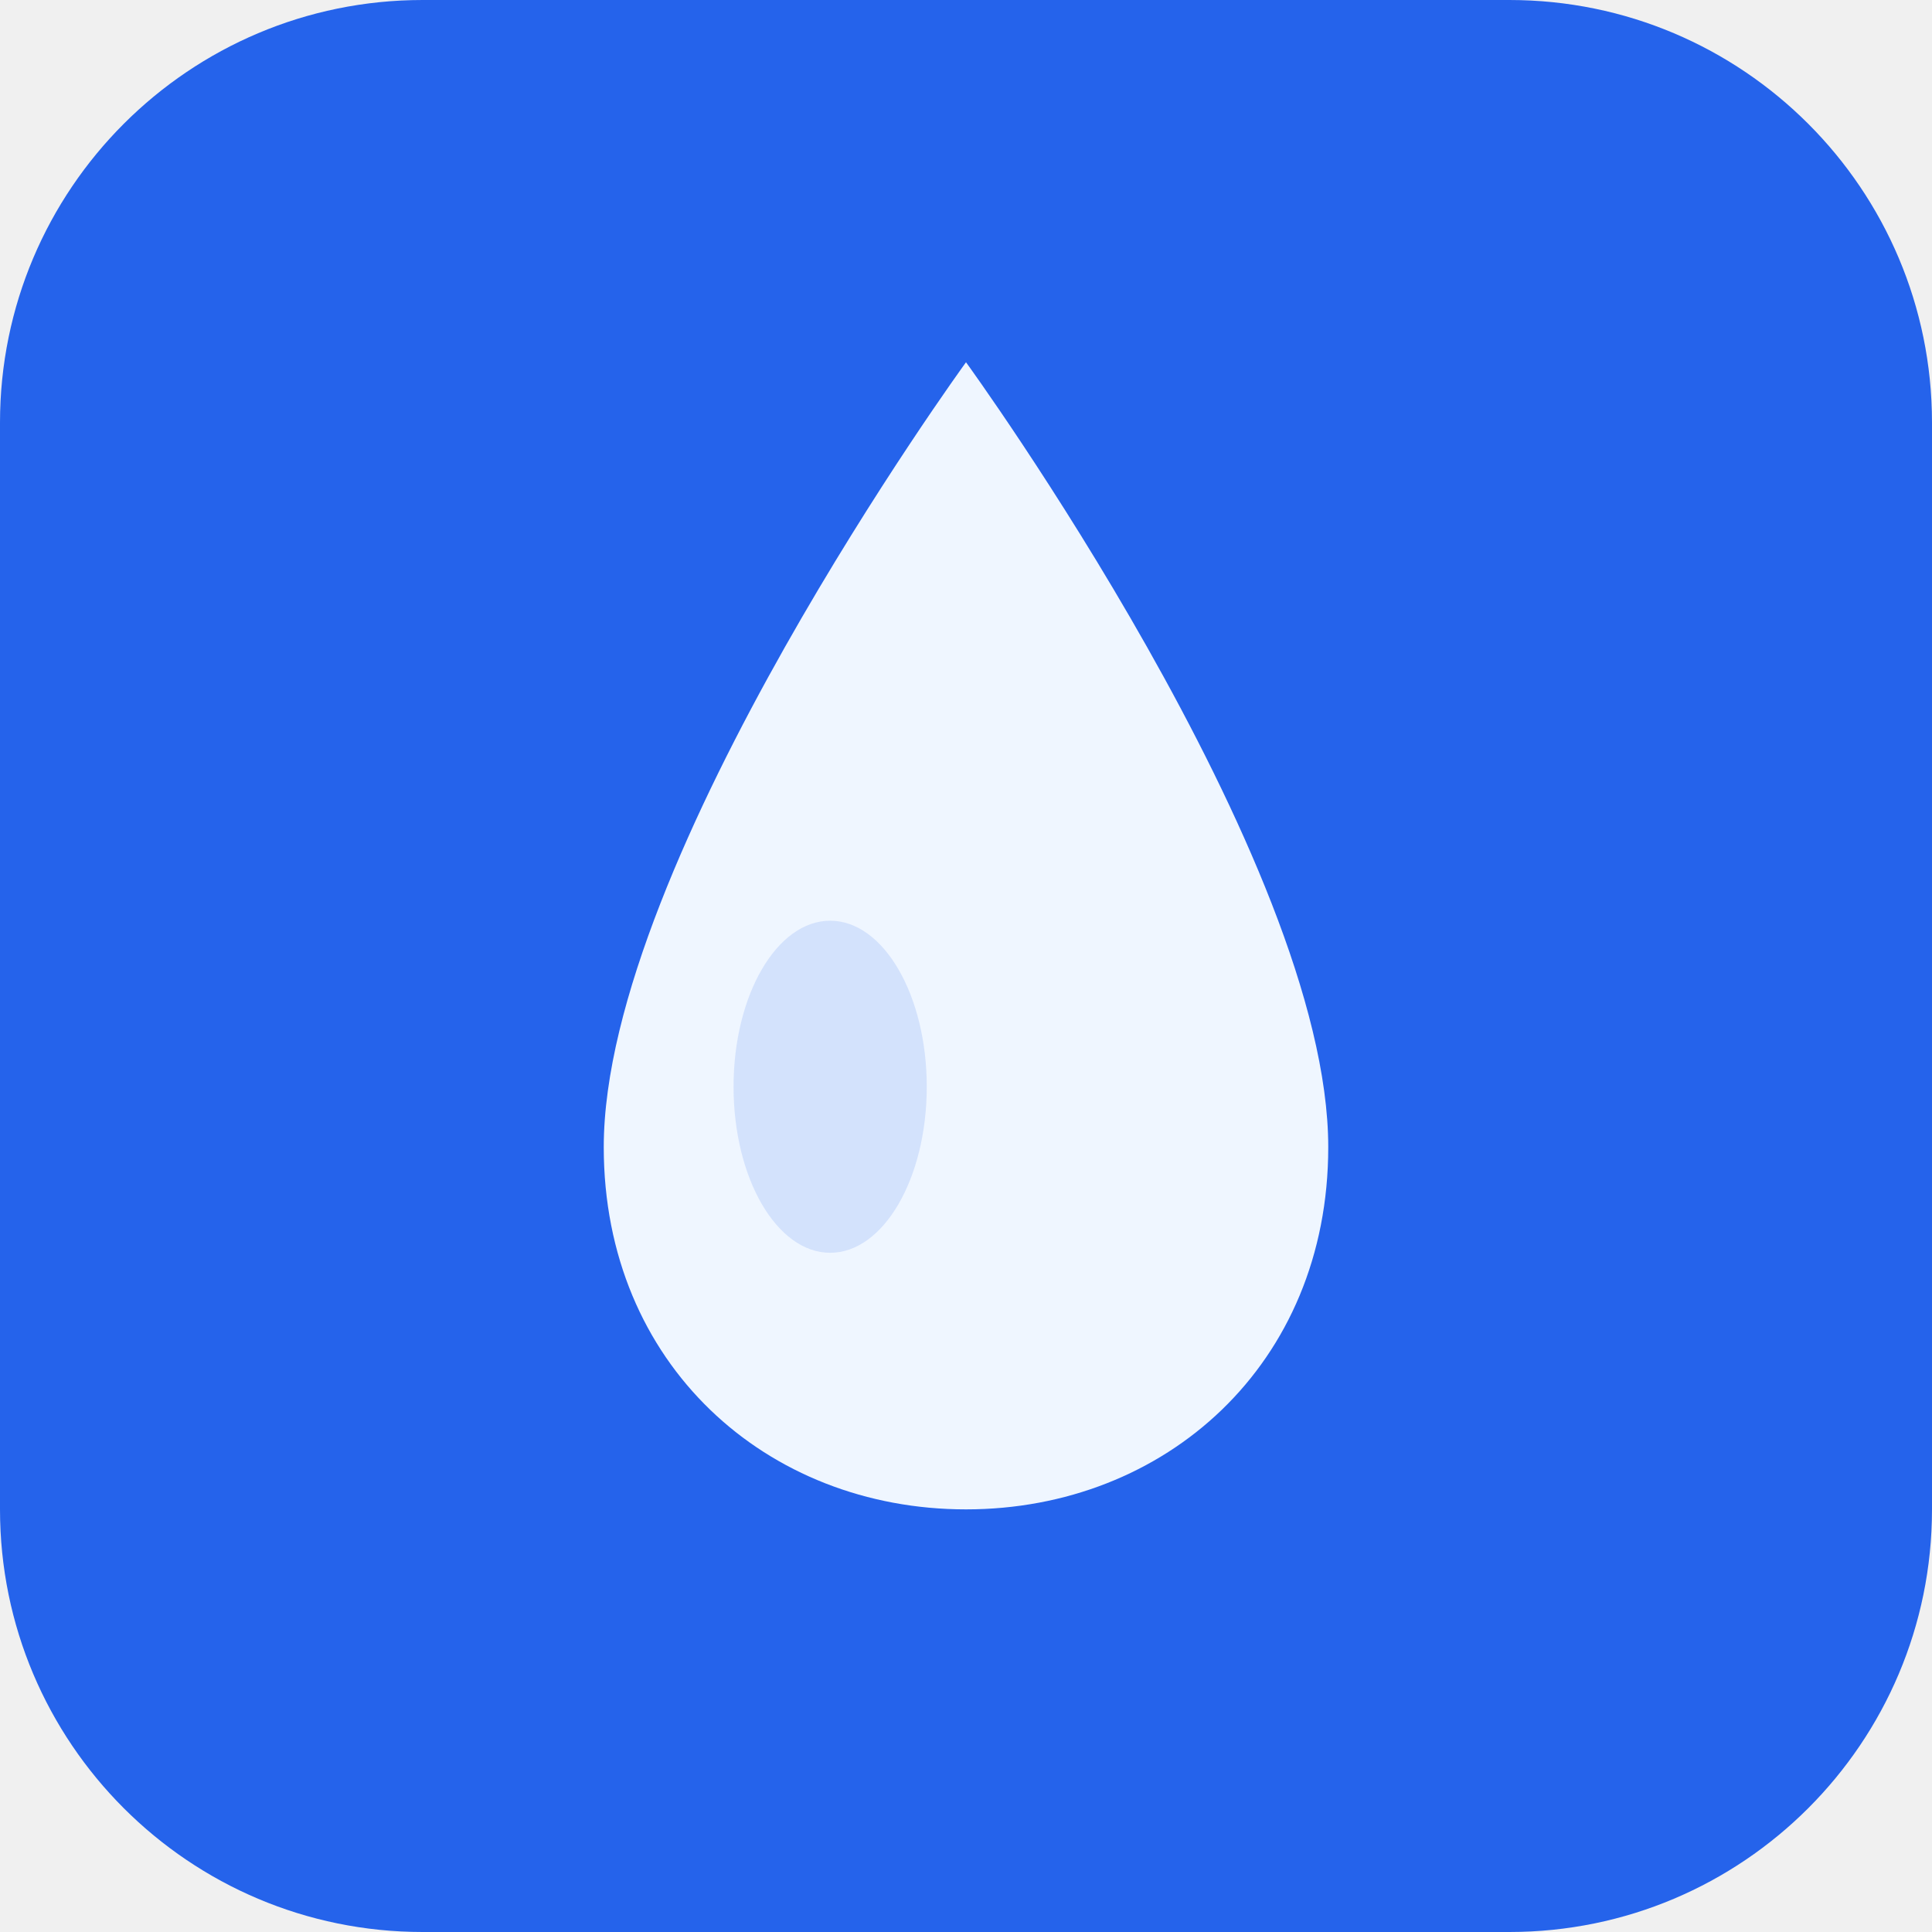
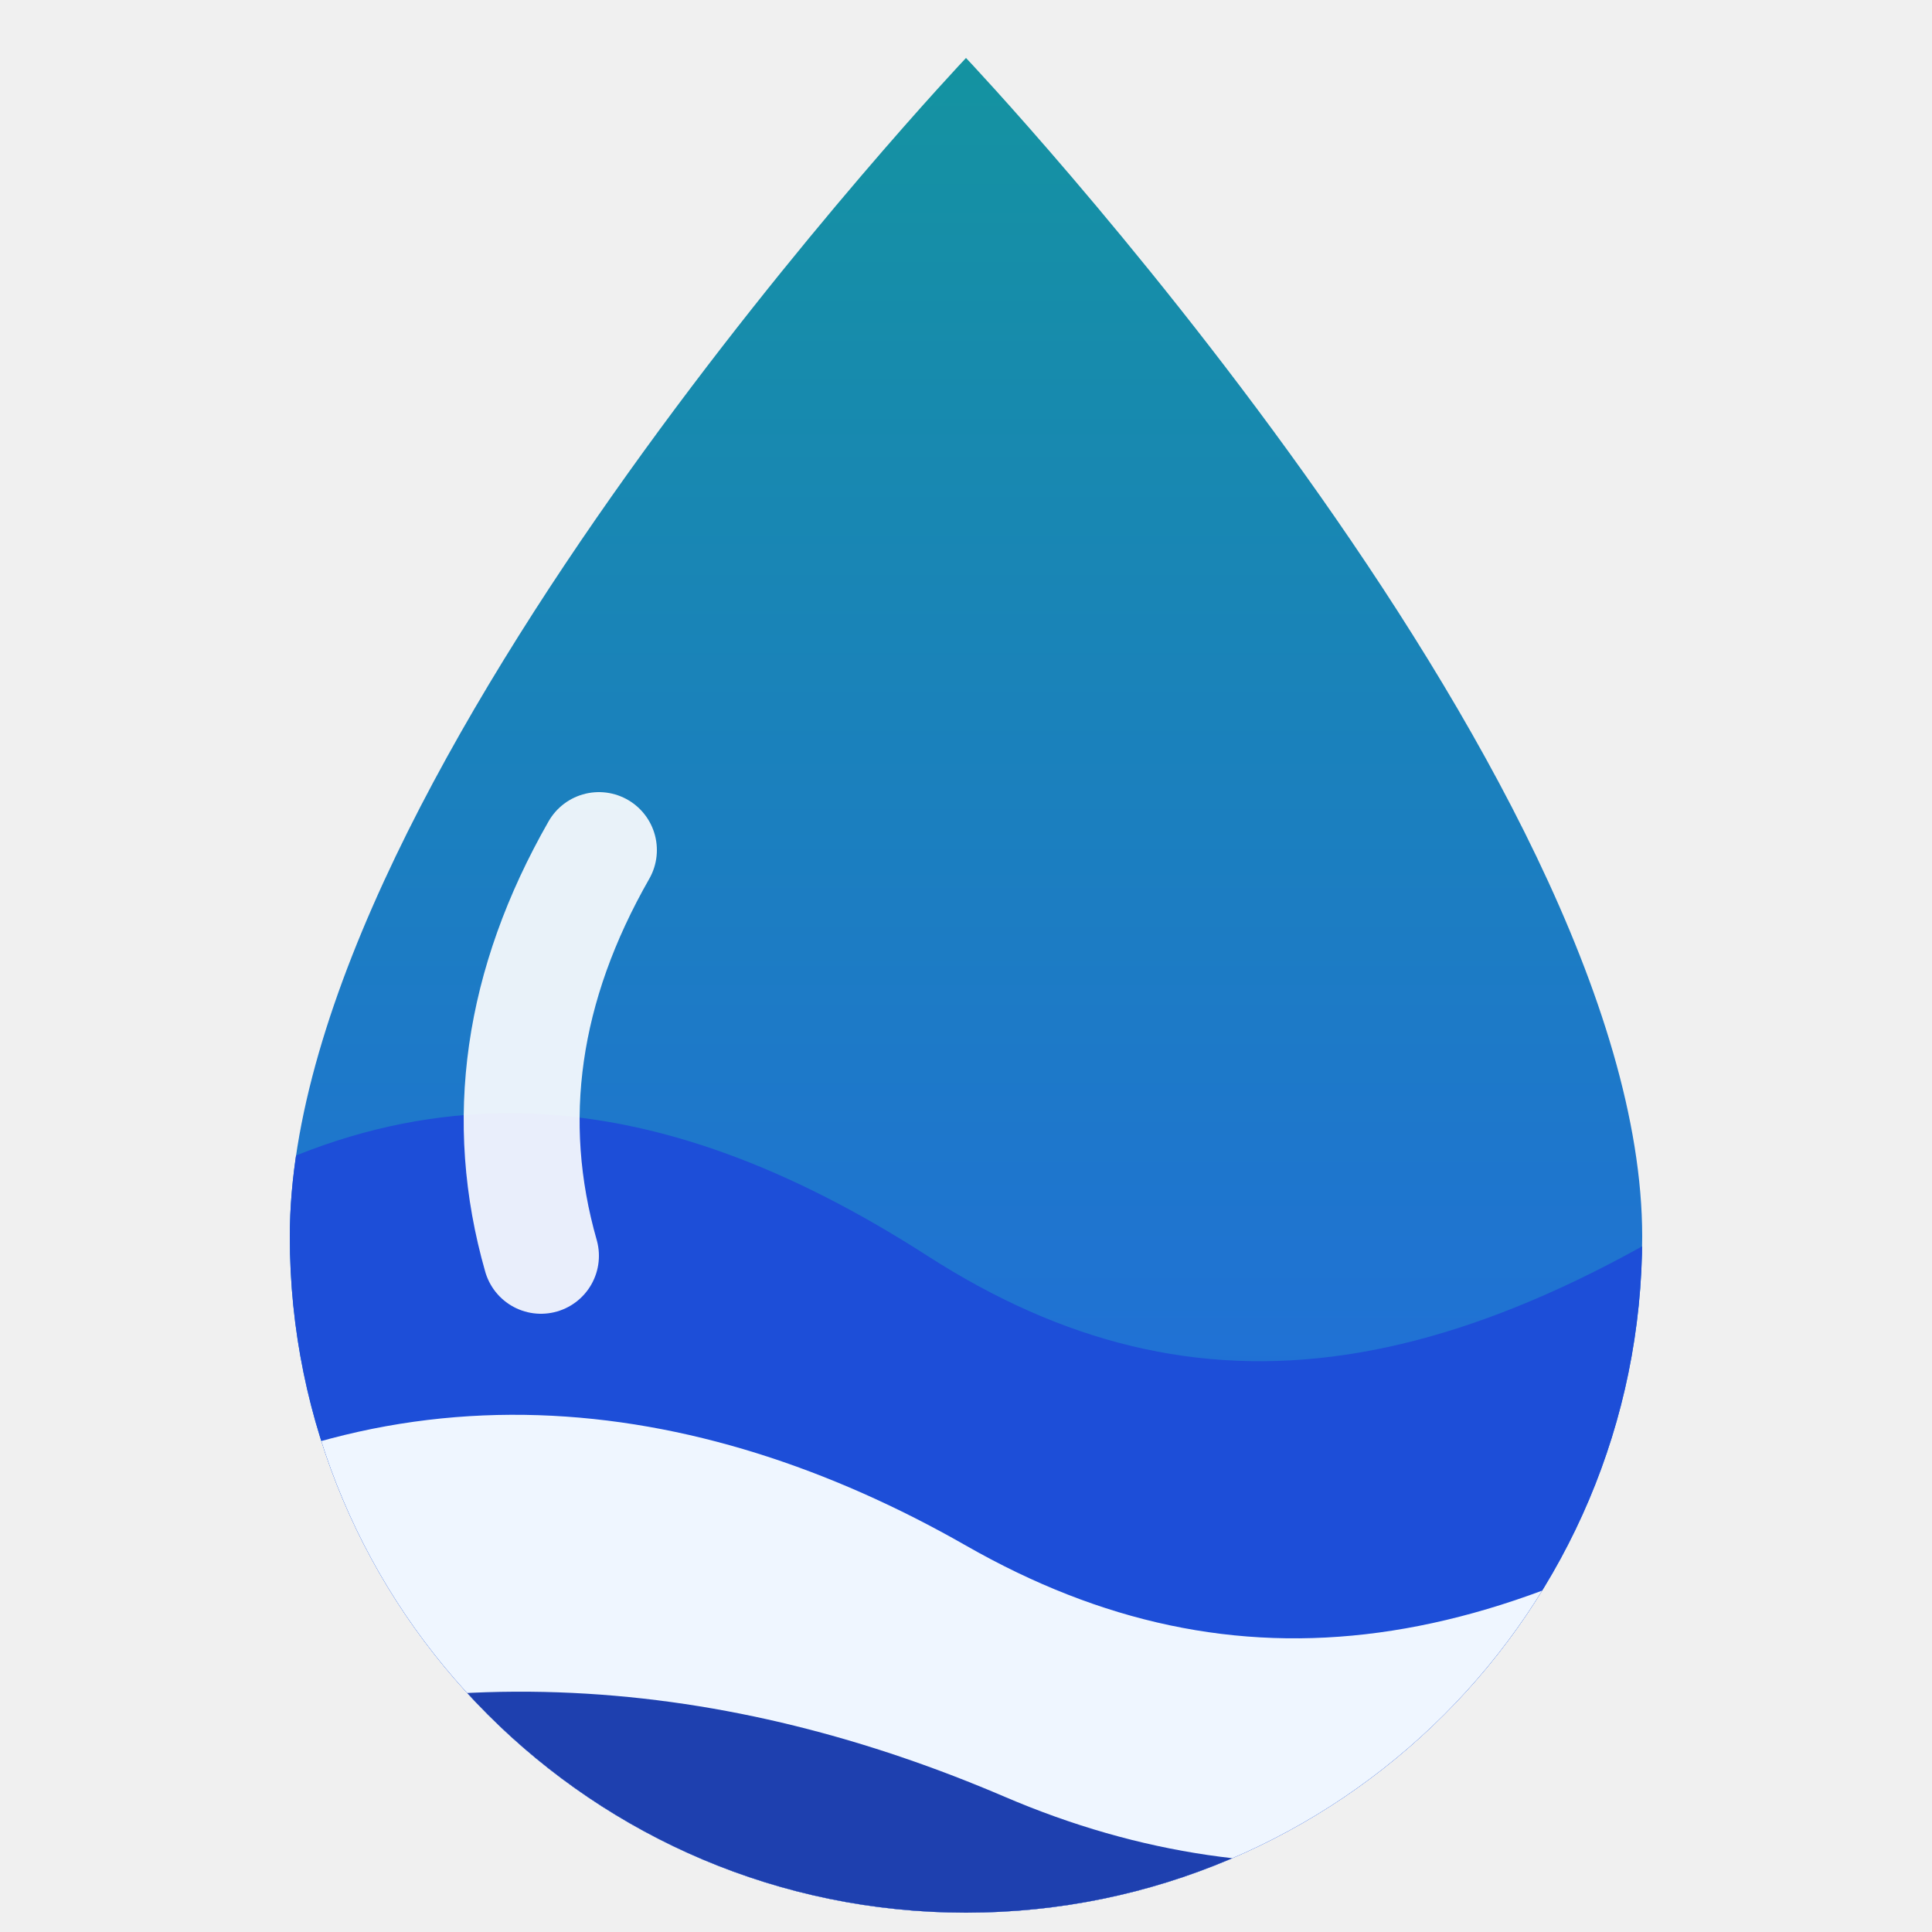
- <svg xmlns="http://www.w3.org/2000/svg" viewBox="0 0 64 64" width="64" height="64">
-   <rect width="64" height="64" rx="14" fill="#2563EB" />
-   <path d="M32 12        C 32 12 20 28.5 20 38        C 20 45.2 25.4 50 32 50        C 38.6 50 44 45.2 44 38        C 44 28.5 32 12 32 12 Z" fill="#EFF6FF" />
-   <ellipse cx="27.5" cy="36" rx="3.2" ry="5.5" fill="#2563EB" opacity="0.14" />
+ <svg xmlns="http://www.w3.org/2000/svg" width="64" height="64" viewBox="0 0 100 100" role="img" aria-label="CITY_NAME Water Softener">
+   <defs>
+     <clipPath id="f">
+       <path d="M50 3 C50 3 15 40 15 64 A35 35 0 0 0 85 64 C85 40 50 3 50 3 Z" />
+     </clipPath>
+     <linearGradient id="fg" x1="0" y1="0" x2="0" y2="1">
+       <stop offset="0" stop-color="#1493a0" />
+       <stop offset="1" stop-color="#2563EB" />
+     </linearGradient>
+   </defs>
+   <path d="M50 3 C50 3 15 40 15 64 A35 35 0 0 0 85 64 C85 40 50 3 50 3 Z" fill="url(#fg)" />
+   <g clip-path="url(#f)">
+     <path d="M5 66 C20 54 34 56 48 65 C62 74 76 72 95 58 L95 100 L5 100 Z" fill="#1D4ED8" />
+     <path d="M5 80 C20 70 36 72 50 80 C64 88 78 86 95 74 L95 100 L5 100 Z" fill="#EFF6FF" />
+     <path d="M5 92 C22 85 38 87 52 93 C66 99 80 97 95 88 L95 100 L5 100 Z" fill="#1E40AF" />
+   </g>
+   <path d="M31 44 C27 51 26 58 28 65" fill="none" stroke="#FFFFFF" stroke-width="6" stroke-linecap="round" opacity="0.9" />
</svg>
